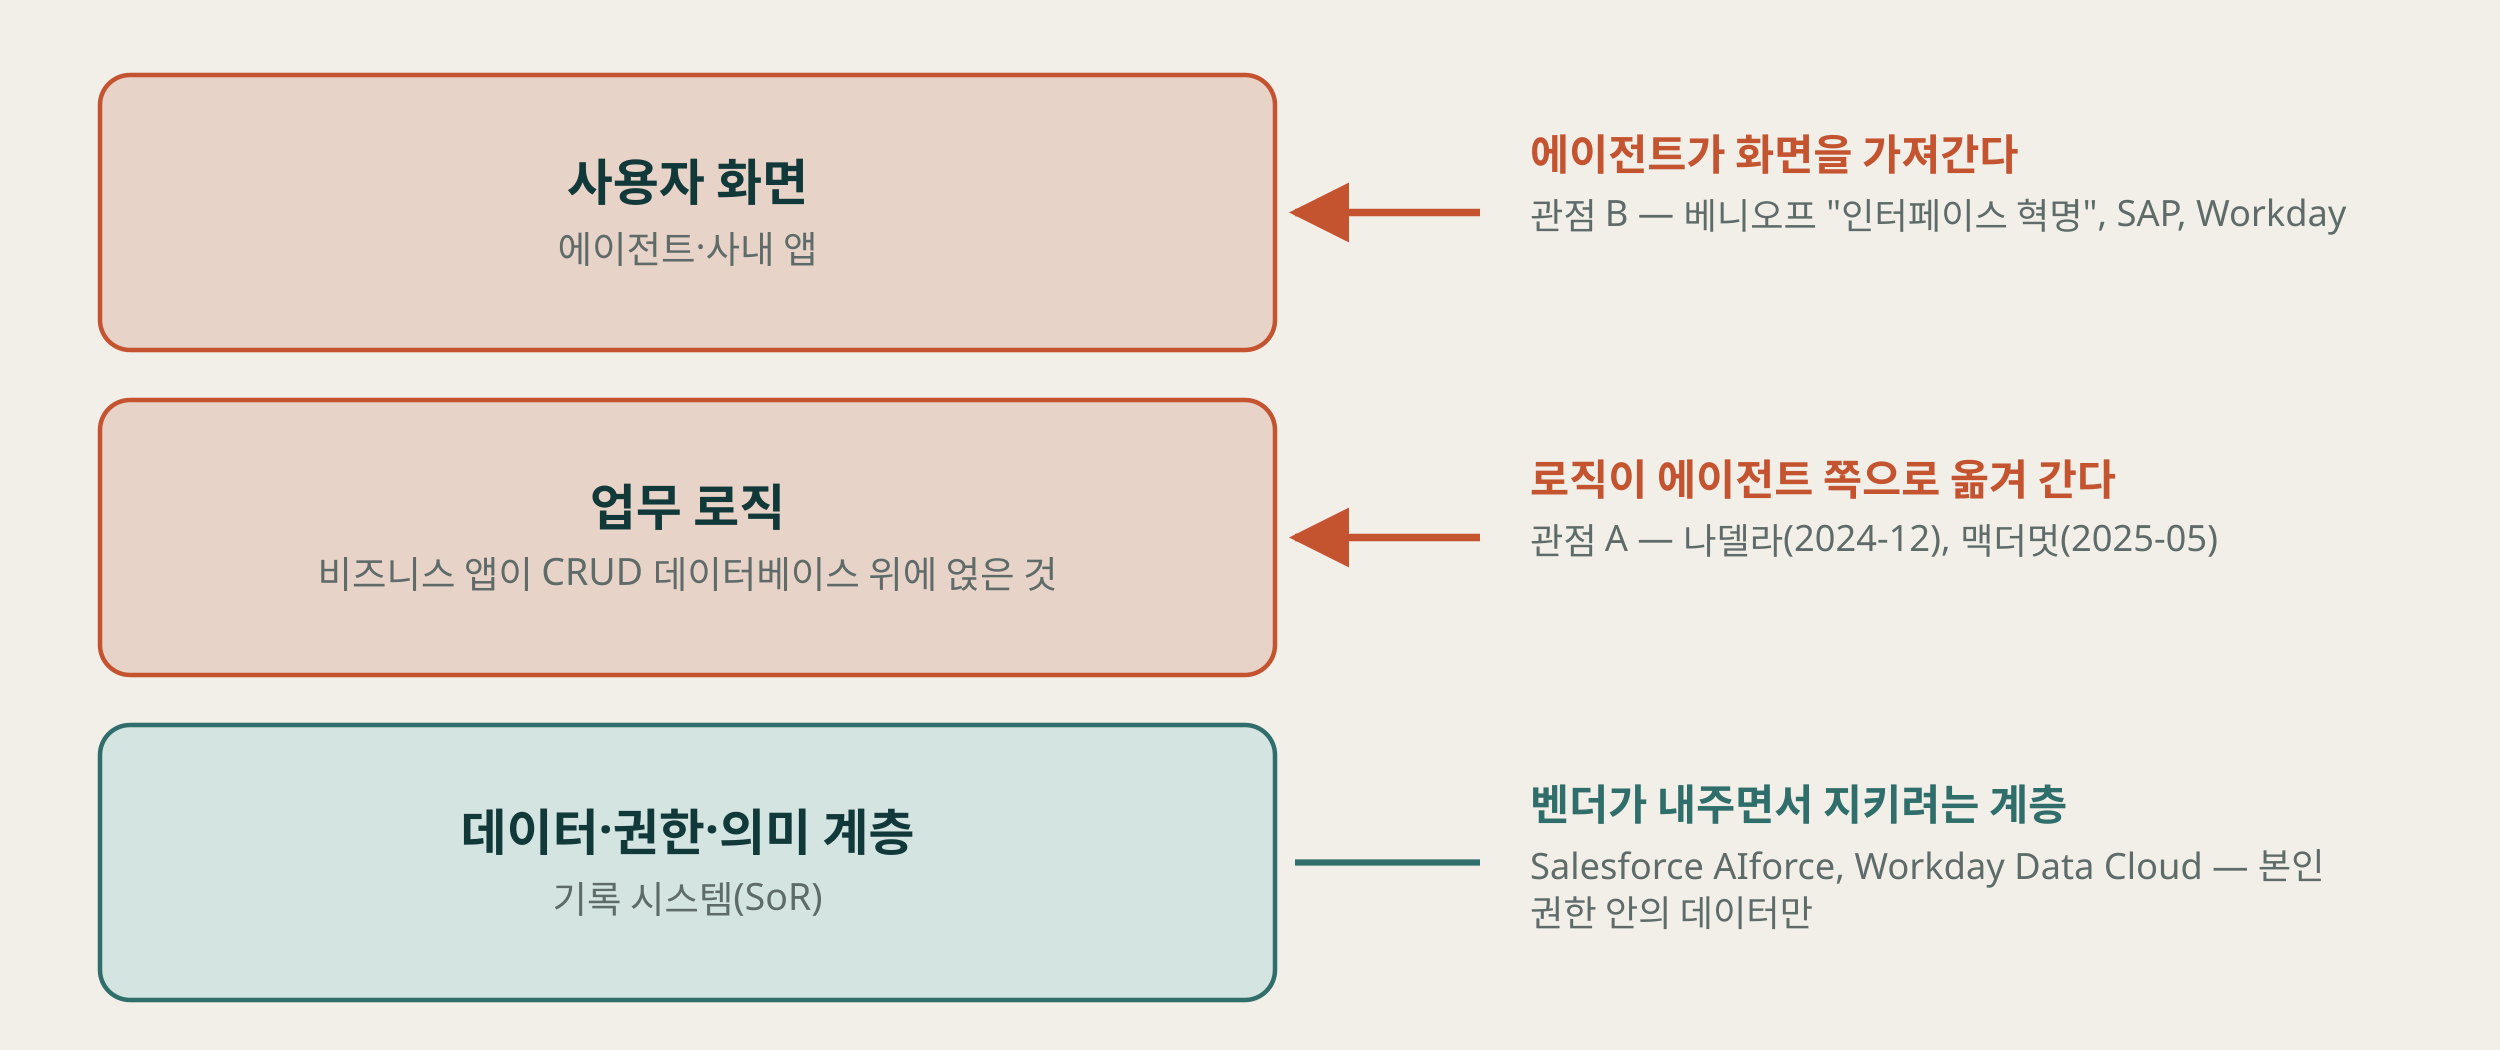
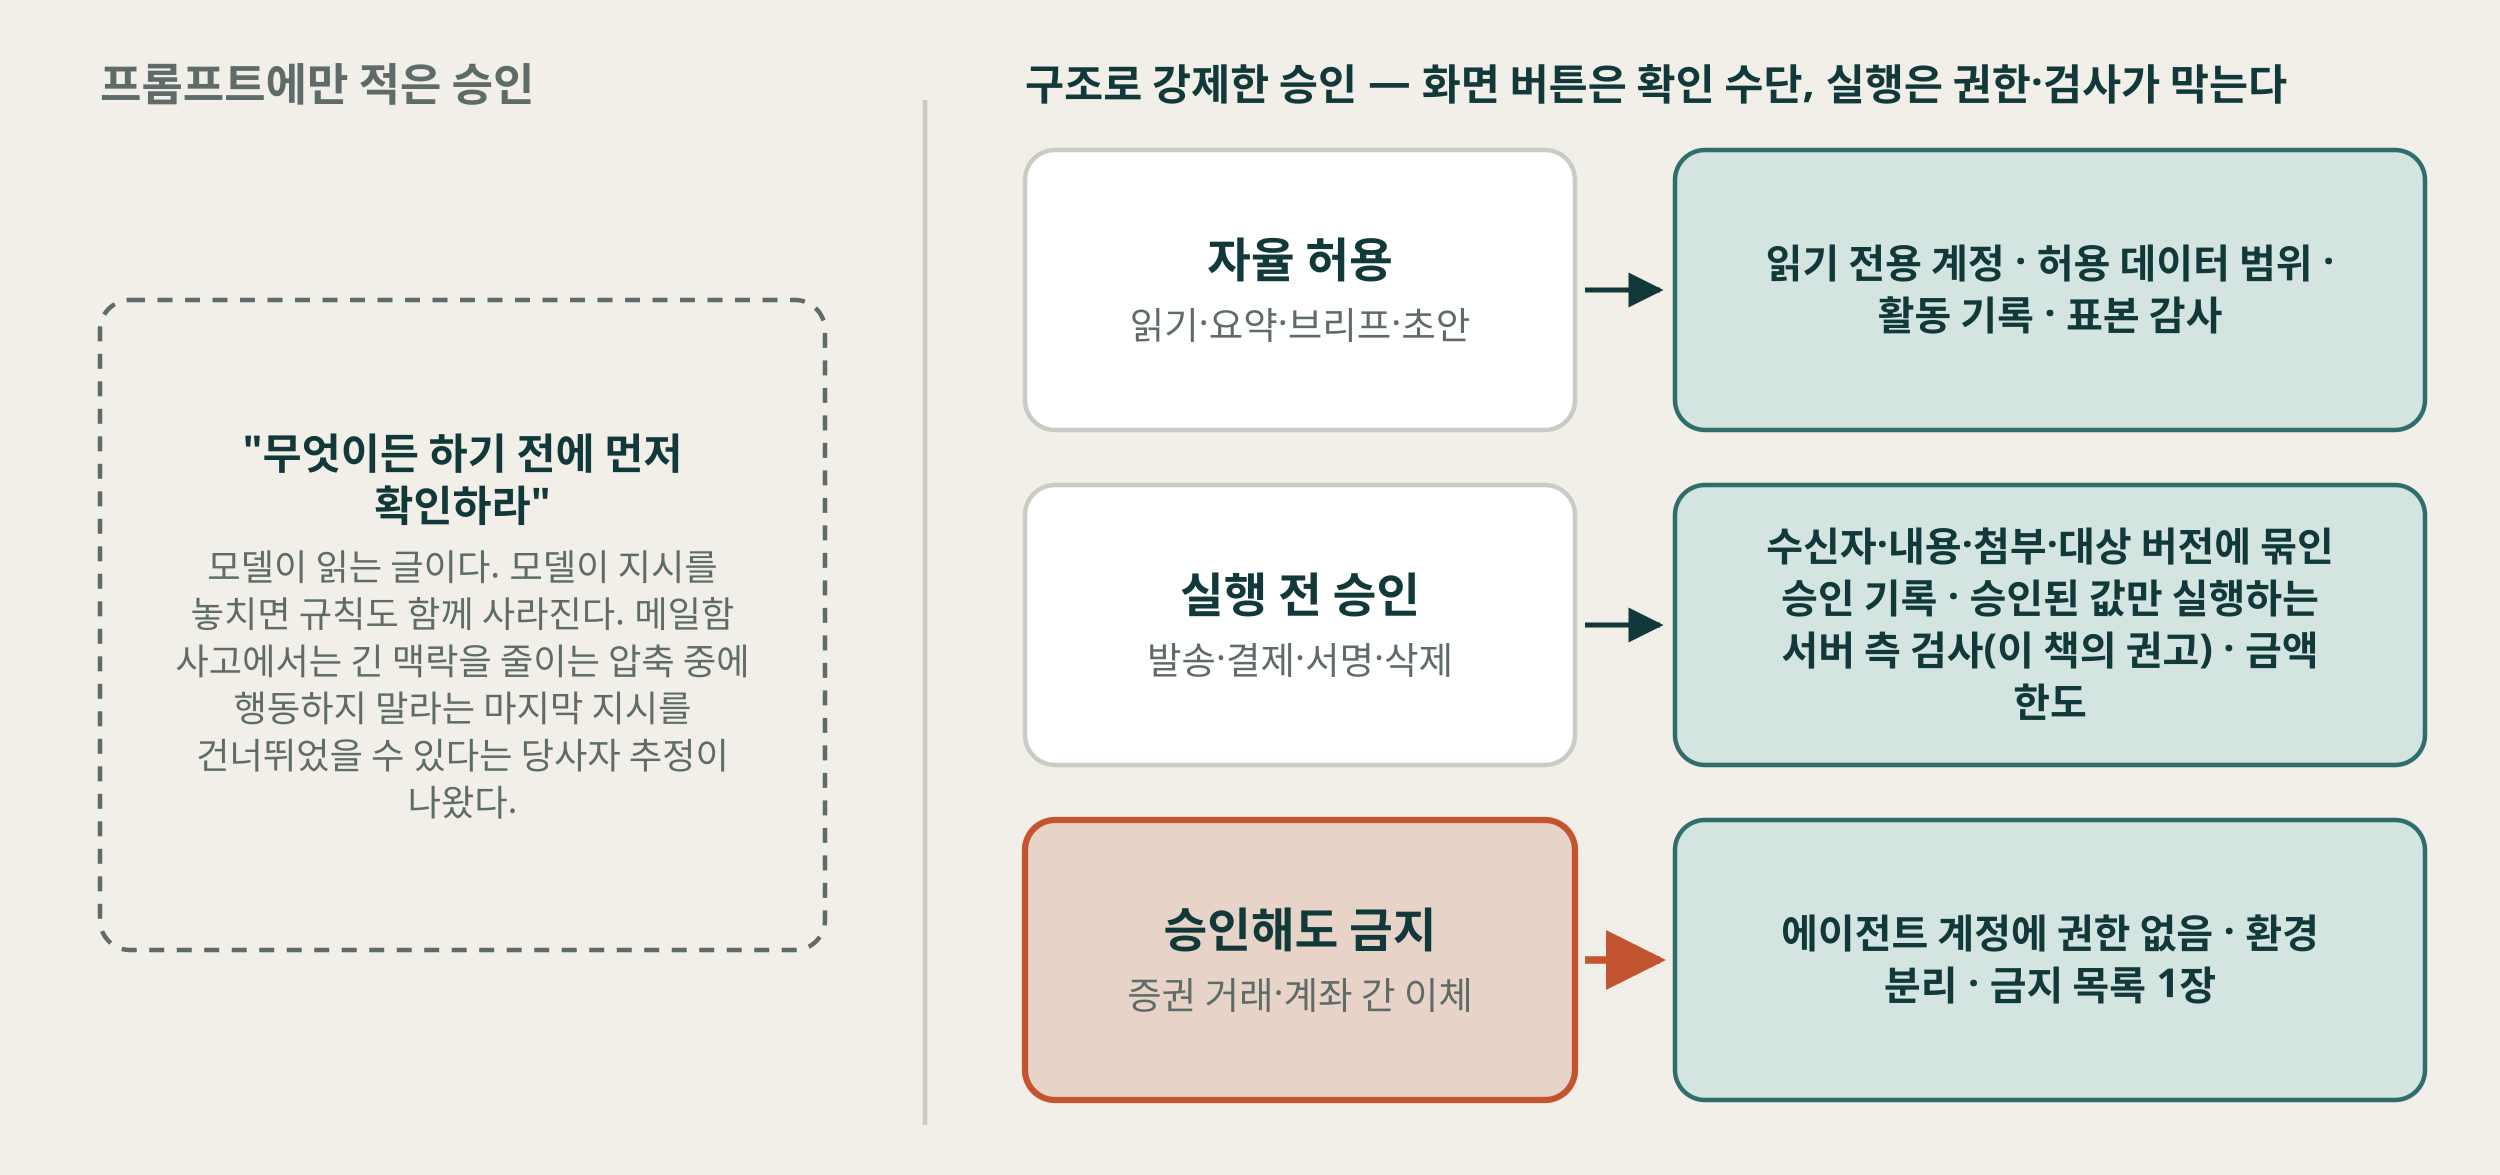
- <svg xmlns="http://www.w3.org/2000/svg" viewBox="0 0 1000 420" role="img" aria-label="SaaS의 세 계층과 압력을 받는 곳" font-family="Pretendard,'Apple SD Gothic Neo','Noto Sans KR',sans-serif">
+ <svg xmlns="http://www.w3.org/2000/svg" viewBox="0 0 1000 470" role="img" aria-label="승인 3층과 강제 장치" font-family="Pretendard,'Apple SD Gothic Neo','Noto Sans KR',sans-serif">
  <defs>
    <marker id="mi" viewBox="0 0 10 10" refX="9" refY="5" markerWidth="7" markerHeight="7" orient="auto-start-reverse">
      <path d="M0,0L10,5L0,10z" fill="#12393A" />
    </marker>
    <marker id="mc" viewBox="0 0 10 10" refX="9" refY="5" markerWidth="8" markerHeight="8" orient="auto-start-reverse">
      <path d="M0,0L10,5L0,10z" fill="#C4532F" />
    </marker>
  </defs>
-   <rect width="1000" height="420" fill="#F1EFE8" />
-   <rect x="40" y="30" width="470" height="110" rx="12" fill="#E8D3C8" stroke="#C4532F" stroke-width="1.8" />
-   <text x="275.0" y="80.2" fill="#12393A" font-size="20" font-weight="700" text-anchor="middle">사용자 화면</text>
-   <text x="275.0" y="105.2" fill="#5E6B68" font-size="15" font-weight="400" text-anchor="middle">에이전트·사내 앱</text>
-   <path d="M592,85.0 L518,85.0" fill="none" stroke="#C4532F" stroke-width="3" marker-end="url(#mc)" />
-   <text x="612.0" y="68.0" fill="#C4532F" font-size="17" font-weight="700" text-anchor="start">에이전트가 화면을 가져간다</text>
-   <text x="612.0" y="91.6" fill="#5E6B68" font-size="14.5" font-weight="400" text-anchor="start">관점 B — 베니오프 "인터페이스 혁명", SAP, Workday</text>
-   <rect x="40" y="160" width="470" height="110" rx="12" fill="#E8D3C8" stroke="#C4532F" stroke-width="1.8" />
-   <text x="275.0" y="210.2" fill="#12393A" font-size="20" font-weight="700" text-anchor="middle">업무 로직</text>
-   <text x="275.0" y="235.2" fill="#5E6B68" font-size="15" font-weight="400" text-anchor="middle">비즈니스 앱이 CRUD 데이터베이스 위에 얹은 것</text>
-   <path d="M592,215.0 L518,215.0" fill="none" stroke="#C4532F" stroke-width="3" marker-end="url(#mc)" />
-   <text x="612.0" y="198.0" fill="#C4532F" font-size="17" font-weight="700" text-anchor="start">로직이 에이전트 쪽으로 옮겨 간다</text>
-   <text x="612.0" y="221.6" fill="#5E6B68" font-size="14.5" font-weight="400" text-anchor="start">관점 A — 나델라(2024-12), 맥더멋(2025-05)</text>
-   <rect x="40" y="290" width="470" height="110" rx="12" fill="#D3E4E1" stroke="#2F6E6A" stroke-width="1.8" />
-   <text x="275.0" y="340.2" fill="#12393A" font-size="20" font-weight="700" text-anchor="middle">데이터·권한·의미 계층</text>
-   <text x="275.0" y="365.2" fill="#5E6B68" font-size="15" font-weight="400" text-anchor="middle">기록 시스템(SoR)</text>
-   <line x1="518" y1="345.0" x2="592" y2="345.0" stroke="#2F6E6A" stroke-width="2.5" />
-   <text x="612.0" y="328.0" fill="#2F6E6A" font-size="17" font-weight="700" text-anchor="start">벤더가 내주면서 지키려는 계층</text>
-   <text x="612.0" y="351.6" fill="#5E6B68" font-size="14.5" font-weight="400" text-anchor="start">Salesforce AIforce, Workday Data Cloud — 본인</text>
-   <text x="612.0" y="370.5" fill="#5E6B68" font-size="14.5" font-weight="400" text-anchor="start">권한 안의 데이터만</text>
+   <rect width="1000" height="470" fill="#F1EFE8" />
+   <text fill="#5E6B68" font-size="18" font-weight="700" text-anchor="start" dominant-baseline="middle">
+     <tspan x="40.0" y="34.0">프롬프트에만 적은 승인</tspan>
+   </text>
+   <rect x="40" y="120" width="290" height="260" rx="12" fill="#F1EFE8" stroke="#5E6B68" stroke-width="1.8" stroke-dasharray="6 5" />
+   <text x="185.0" y="186.4" fill="#12393A" font-size="17" font-weight="700" text-anchor="middle">"무엇이든 하기 전에 먼저</text>
+   <text x="185.0" y="208.5" fill="#12393A" font-size="17" font-weight="700" text-anchor="middle">확인하라"</text>
+   <text x="185.0" y="232.1" fill="#5E6B68" font-size="14.5" font-weight="400" text-anchor="middle">모델이 읽는 글이다. 모델이 지시를</text>
+   <text x="185.0" y="250.9" fill="#5E6B68" font-size="14.5" font-weight="400" text-anchor="middle">놓치면 규칙도 함께 사라진다. 메일함</text>
+   <text x="185.0" y="269.8" fill="#5E6B68" font-size="14.5" font-weight="400" text-anchor="middle">사고에서는 긴 맥락을 줄이는 압축 중에</text>
+   <text x="185.0" y="288.6" fill="#5E6B68" font-size="14.5" font-weight="400" text-anchor="middle">행동하지 말라는 마지막 지시를</text>
+   <text x="185.0" y="307.5" fill="#5E6B68" font-size="14.5" font-weight="400" text-anchor="middle">건너뛰었을 수 있다는 당사자 추정이</text>
+   <text x="185.0" y="326.3" fill="#5E6B68" font-size="14.5" font-weight="400" text-anchor="middle">나왔다.</text>
+   <line x1="370" y1="40" x2="370" y2="450" stroke="#C9CCC4" stroke-width="1.8" />
+   <text fill="#12393A" font-size="17" font-weight="700" text-anchor="start" dominant-baseline="middle">
+     <tspan x="410.0" y="34.0">구조로 강제한 승인 — 화면 버튼은 확인 수단, 실행은 권한·검사가 막는다</tspan>
+   </text>
+   <rect x="410" y="60" width="220" height="112" rx="12" fill="#FFFFFF" stroke="#C9CCC4" stroke-width="1.8" />
+   <text x="520.0" y="110.9" fill="#12393A" font-size="19" font-weight="700" text-anchor="middle">자율 허용</text>
+   <text x="520.0" y="135.6" fill="#5E6B68" font-size="15" font-weight="400" text-anchor="middle">읽기·요약·브리프·초안</text>
+   <path d="M634,116.0 L664,116.0" fill="none" stroke="#12393A" stroke-width="2" marker-end="url(#mi)" />
+   <rect x="670" y="60" width="300" height="112" rx="12" fill="#D3E4E1" stroke="#2F6E6A" stroke-width="1.8" />
+   <text x="820.0" y="111.2" fill="#12393A" font-size="16" font-weight="700" text-anchor="middle">읽기 전용 계정 · 허용 데이터 범위 ·</text>
+   <text x="820.0" y="132.0" fill="#12393A" font-size="16" font-weight="700" text-anchor="middle">활동 기록 · 표본 감사</text>
+   <rect x="410" y="194" width="220" height="112" rx="12" fill="#FFFFFF" stroke="#C9CCC4" stroke-width="1.8" />
+   <text x="520.0" y="244.9" fill="#12393A" font-size="19" font-weight="700" text-anchor="middle">실행 전 승인</text>
+   <text x="520.0" y="269.6" fill="#5E6B68" font-size="15" font-weight="400" text-anchor="middle">발송·결제·서명·삭제</text>
+   <path d="M634,250.0 L664,250.0" fill="none" stroke="#12393A" stroke-width="2" marker-end="url(#mi)" />
+   <rect x="670" y="194" width="300" height="112" rx="12" fill="#D3E4E1" stroke="#2F6E6A" stroke-width="1.8" />
+   <text x="820.0" y="224.4" fill="#12393A" font-size="16" font-weight="700" text-anchor="middle">수신자·내용·첨부·대상 버전에 묶인</text>
+   <text x="820.0" y="245.2" fill="#12393A" font-size="16" font-weight="700" text-anchor="middle">승인 기록 · 승인된 값만 실행하는</text>
+   <text x="820.0" y="266.0" fill="#12393A" font-size="16" font-weight="700" text-anchor="middle">서버 측 검사(이 책의 권고) · 금액</text>
+   <text x="820.0" y="286.8" fill="#12393A" font-size="16" font-weight="700" text-anchor="middle">한도</text>
+   <rect x="410" y="328" width="220" height="112" rx="12" fill="#E8D3C8" stroke="#C4532F" stroke-width="2.5" />
+   <text x="520.0" y="378.9" fill="#12393A" font-size="19" font-weight="700" text-anchor="middle">승인해도 금지</text>
+   <text x="520.0" y="403.6" fill="#5E6B68" font-size="15" font-weight="400" text-anchor="middle">증권 거래·계좌 간 이체</text>
+   <path d="M634,384.0 L664,384.0" fill="none" stroke="#C4532F" stroke-width="3" marker-end="url(#mc)" />
+   <rect x="670" y="328" width="300" height="112" rx="12" fill="#D3E4E1" stroke="#2F6E6A" stroke-width="1.8" />
+   <text x="820.0" y="379.2" fill="#12393A" font-size="16" font-weight="700" text-anchor="middle">에이전트 계정에 권한 없음 · 환경</text>
+   <text x="820.0" y="400.0" fill="#12393A" font-size="16" font-weight="700" text-anchor="middle">분리 · 금지 목록 1장</text>
</svg>
